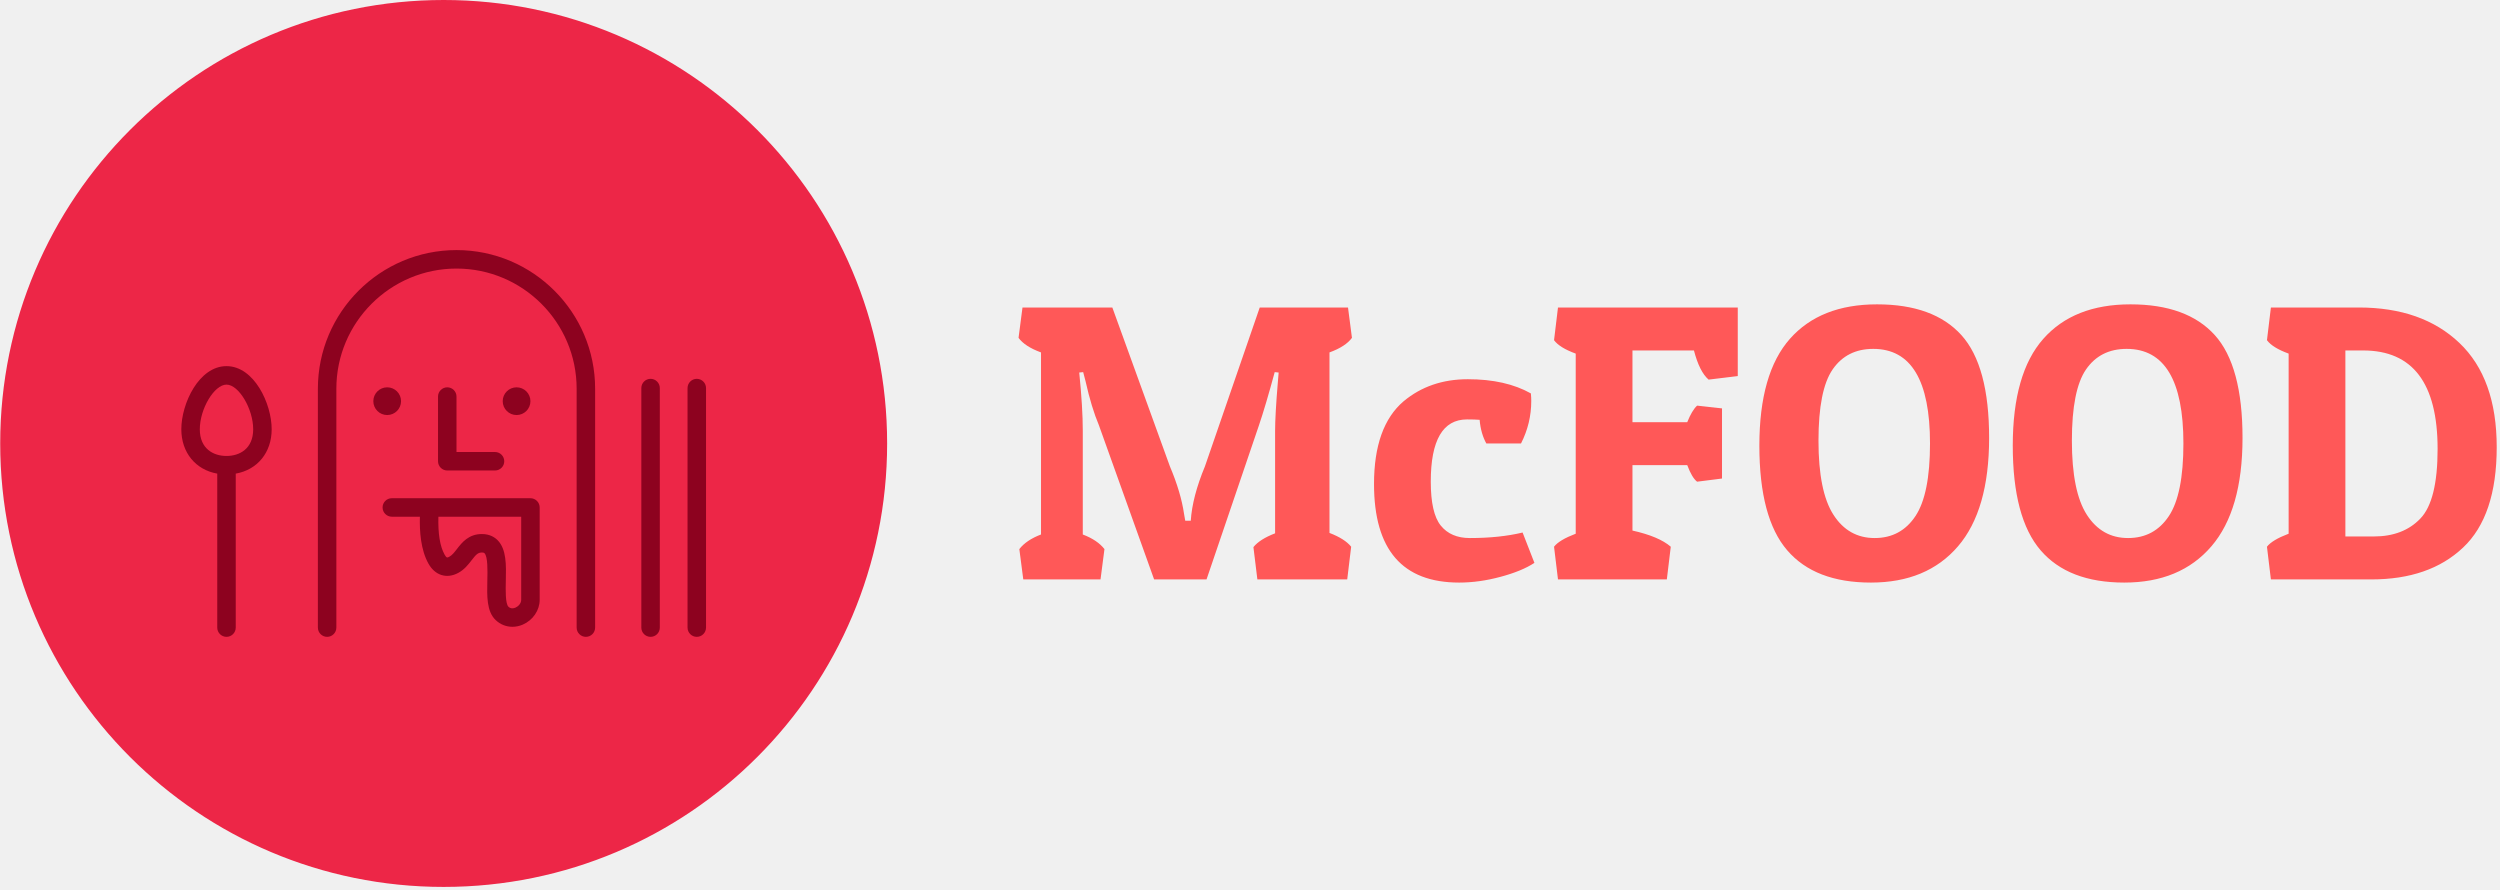
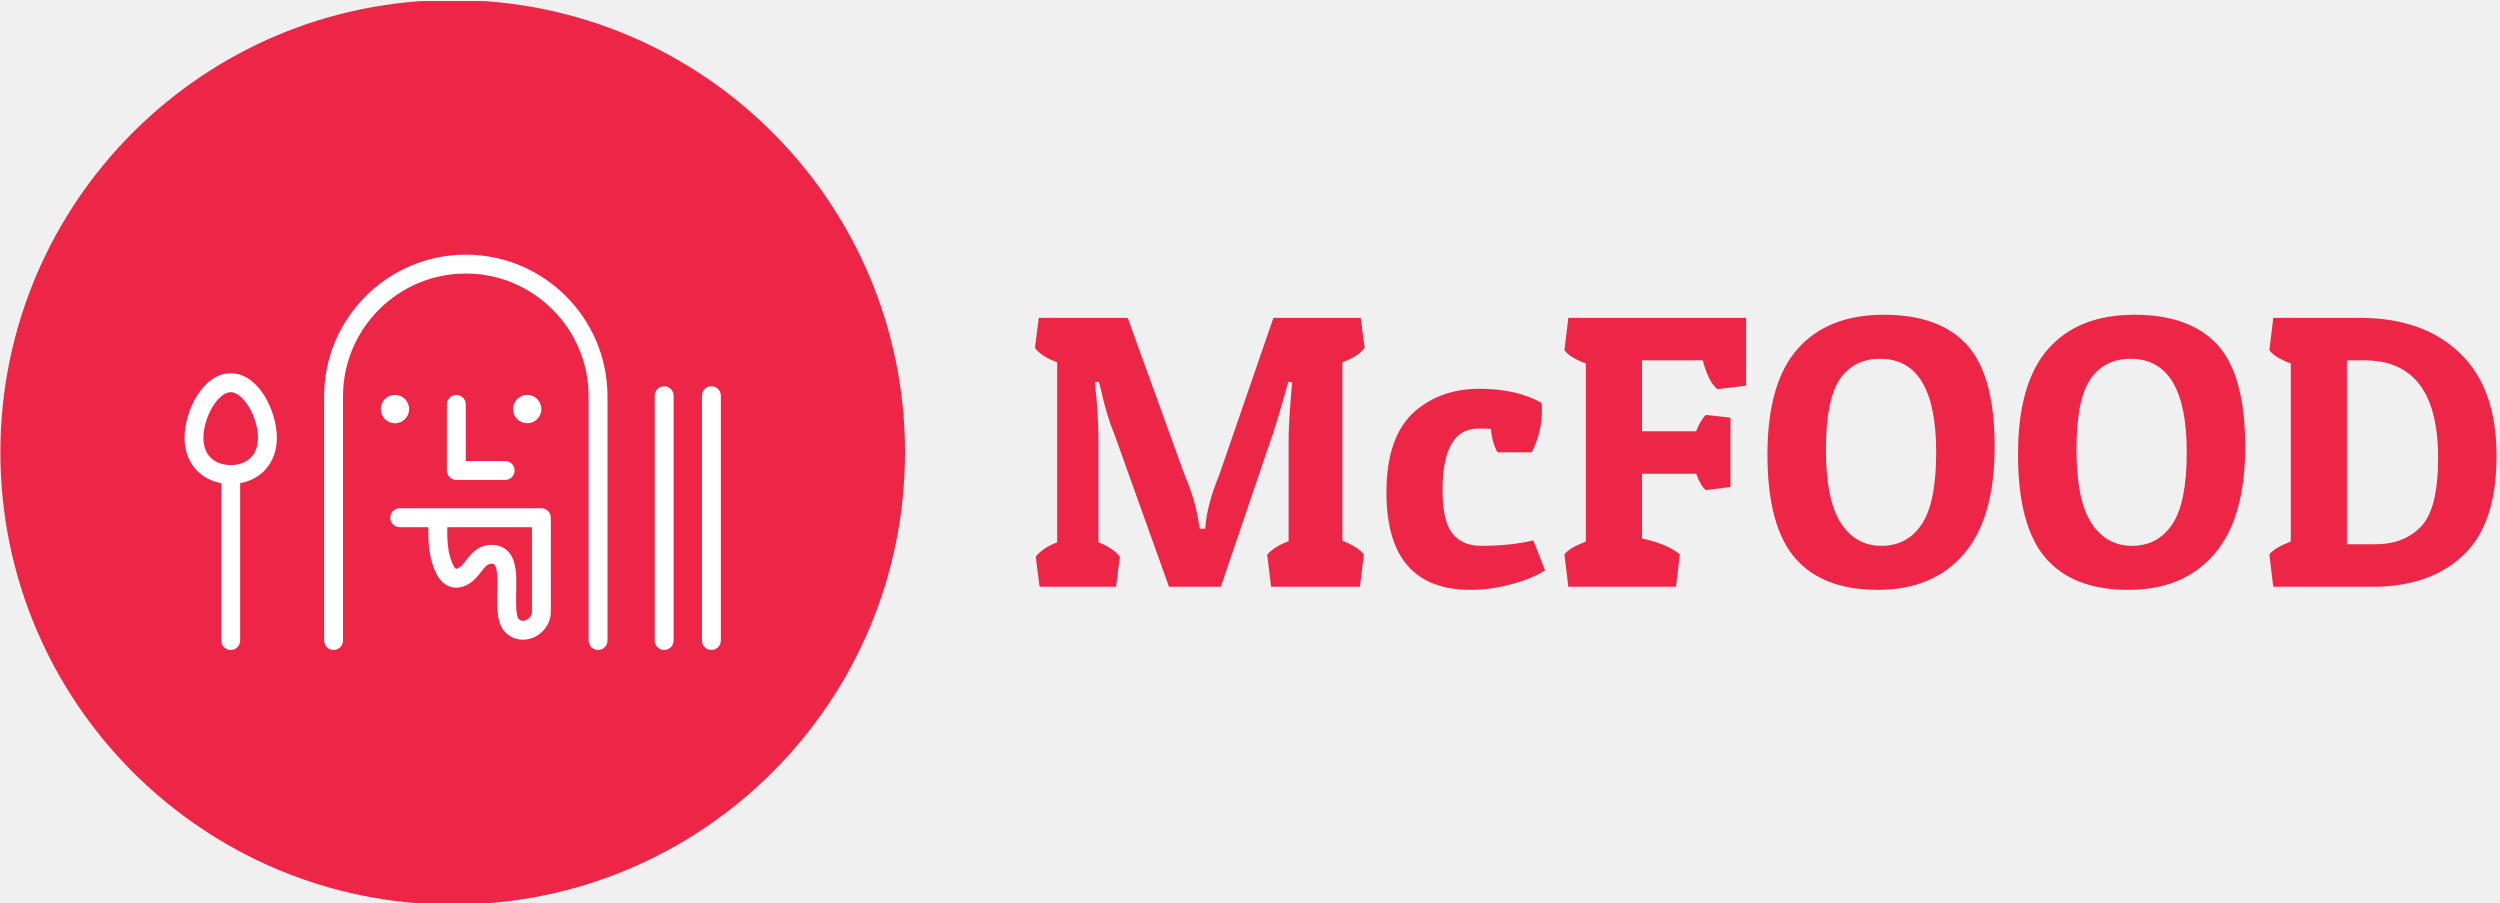
- <svg xmlns="http://www.w3.org/2000/svg" version="1.1" width="2000" height="712" viewBox="0 0 2000 712">
-   <g transform="matrix(1,0,0,1,-1.212121,-1.229707)">
-     <svg viewBox="0 0 396 141" data-background-color="#8d021f" preserveAspectRatio="xMidYMid meet" height="712" width="2000">
-       <g id="tight-bounds" transform="matrix(1,0,0,1,0.24,0.2435235)">
-         <svg viewBox="0 0 395.52 140.513" height="140.513" width="395.52">
+ <svg xmlns="http://www.w3.org/2000/svg" version="1.1" width="2000" height="722" viewBox="0 0 2000 722">
+   <g transform="matrix(1,0,0,1,-1.212121,0.8430271)">
+     <svg viewBox="0 0 396 143" data-background-color="#ffffff" preserveAspectRatio="xMidYMid meet" height="722" width="2000">
+       <g id="tight-bounds" transform="matrix(1,0,0,1,0.24,-0.1669707)">
+         <svg viewBox="0 0 395.52 143.334" height="143.334" width="395.52">
          <g>
-             <svg viewBox="0 0 667.973 237.305" height="140.513" width="395.52">
-               <g transform="matrix(1,0,0,1,272.4531,81.43057)">
+             <svg viewBox="0 0 675.446 244.777" height="143.334" width="395.52">
+               <g transform="matrix(1,0,0,1,279.9259,85.16697)">
                <svg viewBox="0 0 395.52 74.443" height="74.443" width="395.52">
                  <g id="textblocktransform">
                    <svg viewBox="0 0 395.52 74.443" height="74.443" width="395.52" id="textblock">
                      <g>
                        <svg viewBox="0 0 395.52 74.443" height="74.443" width="395.52">
                          <g transform="matrix(1,0,0,1,0,0)">
-                             <svg width="395.52" viewBox="1.5 -34.9 187.54 35.3" height="74.443" data-palette-color="#ff5858">
-                               <path d="M34.05-5.85L34.05-18.85Q34.05-20.85 34.4-25.05L34.4-25.05 34.5-26.25 34-26.3Q32.85-22.05 32-19.55L32-19.55 25.35 0 18.7 0 11.7-19.55Q10.75-21.8 10-25.15L10-25.15 9.7-26.3 9.2-26.25Q9.65-21.8 9.65-18.85L9.65-18.85 9.65-5.7Q11.5-5 12.4-3.85L12.4-3.85 11.9 0 2.1 0 1.6-3.85Q2.5-5 4.35-5.7L4.35-5.7 4.35-28.8Q2.3-29.55 1.5-30.65L1.5-30.65 2-34.5 13.4-34.5 20.7-14.35Q22.1-11.05 22.5-8.3L22.5-8.3 22.65-7.45 23.35-7.45Q23.55-10.5 25.15-14.35L25.15-14.35 32.1-34.5 43.3-34.5 43.8-30.65Q43-29.55 40.95-28.8L40.95-28.8 40.95-5.9Q42.9-5.15 43.7-4.15L43.7-4.15 43.2 0 31.8 0 31.3-4.1Q32.1-5.1 34.05-5.85L34.05-5.85ZM58.4-20.3L58.4-20.3Q53.8-20.3 53.8-12.4L53.8-12.4Q53.8-8.4 55.07-6.83 56.35-5.25 58.75-5.25L58.75-5.25Q62.55-5.25 65.45-5.95L65.45-5.95 66.95-2.1Q65.35-1.05 62.65-0.33 59.95 0.4 57.4 0.4L57.4 0.4Q46.6 0.4 46.6-12.1L46.6-12.1Q46.6-19.4 50.35-22.6L50.35-22.6Q53.7-25.4 58.5-25.4 63.3-25.4 66.5-23.6L66.5-23.6Q66.55-23.1 66.55-22.65L66.55-22.65Q66.55-19.8 65.25-17.25L65.25-17.25 60.85-17.25Q60.15-18.5 60-20.25L60-20.25Q59.4-20.3 58.4-20.3ZM69.94-34.5L92.75-34.5 92.75-25.8 89.05-25.35Q87.89-26.35 87.19-29.05L87.19-29.05 79.39-29.05 79.39-19.95 86.34-19.95Q86.94-21.45 87.59-22.05L87.59-22.05 90.75-21.7 90.75-12.8 87.59-12.4Q86.94-12.9 86.34-14.5L86.34-14.5 79.39-14.5 79.39-6.2Q82.75-5.45 84.25-4.15L84.25-4.15 83.75 0 69.94 0 69.44-4.15Q70.09-5 72.19-5.8L72.19-5.8 72.19-28.65Q70.14-29.4 69.44-30.35L69.44-30.35 69.94-34.5ZM109.64 0.4Q102.54 0.4 99.02-3.7 95.49-7.8 95.49-16.98 95.49-26.15 99.37-30.53 103.24-34.9 110.42-34.9 117.59-34.9 121.12-31 124.64-27.1 124.64-17.95 124.64-8.8 120.69-4.2 116.74 0.4 109.64 0.4ZM104.79-26.65Q102.99-24.05 102.99-17.6 102.99-11.15 104.89-8.2 106.79-5.25 110.12-5.25 113.44-5.25 115.29-8.03 117.14-10.8 117.14-17.25L117.14-17.25Q117.14-29.25 109.94-29.25L109.94-29.25Q106.59-29.25 104.79-26.65ZM141.79 0.4Q134.69 0.4 131.17-3.7 127.64-7.8 127.64-16.98 127.64-26.15 131.52-30.53 135.39-34.9 142.57-34.9 149.74-34.9 153.27-31 156.79-27.1 156.79-17.95 156.79-8.8 152.84-4.2 148.89 0.4 141.79 0.4ZM136.94-26.65Q135.14-24.05 135.14-17.6 135.14-11.15 137.04-8.2 138.94-5.25 142.27-5.25 145.59-5.25 147.44-8.03 149.29-10.8 149.29-17.25L149.29-17.25Q149.29-29.25 142.09-29.25L142.09-29.25Q138.74-29.25 136.94-26.65ZM173.14 0L173.14 0 160.39 0 159.89-4.15Q160.54-5 162.64-5.8L162.64-5.8 162.64-28.65Q160.59-29.4 159.89-30.35L159.89-30.35 160.39-34.5 171.54-34.5Q179.59-34.5 184.31-30 189.04-25.5 189.04-16.78 189.04-8.05 184.76-4.03 180.49 0 173.14 0ZM169.84-29.05L169.84-5.45 173.44-5.45Q177.19-5.45 179.36-7.73 181.54-10 181.54-16.55L181.54-16.55Q181.54-29.05 172.09-29.05L172.09-29.05 169.84-29.05Z" opacity="1" transform="matrix(1,0,0,1,0,0)" fill="#ff5858" class="wordmark-text-0" data-fill-palette-color="primary" id="text-0" />
+                             <svg width="395.52" viewBox="1.5 -34.9 187.54 35.3" height="74.443" data-palette-color="#ed2647">
+                               <g class="wordmark-text-0" data-fill-palette-color="primary" id="text-0">
+                                 <path d="M34.05-5.85L34.05-18.85Q34.05-20.85 34.4-25.05L34.4-25.05 34.5-26.25 34-26.3Q32.85-22.05 32-19.55L32-19.55 25.35 0 18.7 0 11.7-19.55Q10.75-21.8 10-25.15L10-25.15 9.7-26.3 9.2-26.25Q9.65-21.8 9.65-18.85L9.65-18.85 9.65-5.7Q11.5-5 12.4-3.85L12.4-3.85 11.9 0 2.1 0 1.6-3.85Q2.5-5 4.35-5.7L4.35-5.7 4.35-28.8Q2.3-29.55 1.5-30.65L1.5-30.65 2-34.5 13.4-34.5 20.7-14.35Q22.1-11.05 22.5-8.3L22.5-8.3 22.65-7.45 23.35-7.45Q23.55-10.5 25.15-14.35L25.15-14.35 32.1-34.5 43.3-34.5 43.8-30.65Q43-29.55 40.95-28.8L40.95-28.8 40.95-5.9Q42.9-5.15 43.7-4.15L43.7-4.15 43.2 0 31.8 0 31.3-4.1Q32.1-5.1 34.05-5.85L34.05-5.85ZM58.4-20.3L58.4-20.3Q53.8-20.3 53.8-12.4L53.8-12.4Q53.8-8.4 55.07-6.83 56.35-5.25 58.75-5.25L58.75-5.25Q62.55-5.25 65.45-5.95L65.45-5.95 66.95-2.1Q65.35-1.05 62.65-0.33 59.95 0.4 57.4 0.4L57.4 0.4Q46.6 0.4 46.6-12.1L46.6-12.1Q46.6-19.4 50.35-22.6L50.35-22.6Q53.7-25.4 58.5-25.4 63.3-25.4 66.5-23.6L66.5-23.6Q66.55-23.1 66.55-22.65L66.55-22.65Q66.55-19.8 65.25-17.25L65.25-17.25 60.85-17.25Q60.15-18.5 60-20.25L60-20.25Q59.4-20.3 58.4-20.3ZM69.94-34.5L92.75-34.5 92.75-25.8 89.05-25.35Q87.89-26.35 87.19-29.05L87.19-29.05 79.39-29.05 79.39-19.95 86.34-19.95Q86.94-21.45 87.59-22.05L87.59-22.05 90.75-21.7 90.75-12.8 87.59-12.4Q86.94-12.9 86.34-14.5L86.34-14.5 79.39-14.5 79.39-6.2Q82.75-5.45 84.25-4.15L84.25-4.15 83.75 0 69.94 0 69.44-4.15Q70.09-5 72.19-5.8L72.19-5.8 72.19-28.65Q70.14-29.4 69.44-30.35L69.44-30.35 69.94-34.5ZM109.64 0.4Q102.54 0.4 99.02-3.7 95.49-7.8 95.49-16.98 95.49-26.15 99.37-30.53 103.24-34.9 110.42-34.9 117.59-34.9 121.12-31 124.64-27.1 124.64-17.95 124.64-8.8 120.69-4.2 116.74 0.4 109.64 0.4ZM104.79-26.65Q102.99-24.05 102.99-17.6 102.99-11.15 104.89-8.2 106.79-5.25 110.12-5.25 113.44-5.25 115.29-8.03 117.14-10.8 117.14-17.25L117.14-17.25Q117.14-29.25 109.94-29.25L109.94-29.25Q106.59-29.25 104.79-26.65ZM141.79 0.4Q134.69 0.4 131.17-3.7 127.64-7.8 127.64-16.98 127.64-26.15 131.52-30.53 135.39-34.9 142.57-34.9 149.74-34.9 153.27-31 156.79-27.1 156.79-17.95 156.79-8.8 152.84-4.2 148.89 0.4 141.79 0.4ZM136.94-26.65Q135.14-24.05 135.14-17.6 135.14-11.15 137.04-8.2 138.94-5.25 142.27-5.25 145.59-5.25 147.44-8.03 149.29-10.8 149.29-17.25L149.29-17.25Q149.29-29.25 142.09-29.25L142.09-29.25Q138.74-29.25 136.94-26.65ZM173.14 0L173.14 0 160.39 0 159.89-4.15Q160.54-5 162.64-5.8L162.64-5.8 162.64-28.65Q160.59-29.4 159.89-30.35L159.89-30.35 160.39-34.5 171.54-34.5Q179.59-34.5 184.31-30 189.04-25.5 189.04-16.78 189.04-8.05 184.76-4.03 180.49 0 173.14 0ZM169.84-29.05L169.84-5.45 173.44-5.45Q177.19-5.45 179.36-7.73 181.54-10 181.54-16.55L181.54-16.55Q181.54-29.05 172.09-29.05L172.09-29.05 169.84-29.05Z" fill="#ed2647" data-fill-palette-color="primary" />
+                               </g>
                            </svg>
                          </g>
                        </svg>
                      </g>
                    </svg>
                  </g>
                </svg>
              </g>
              <g>
-                 <svg viewBox="0 0 237.305 237.305" height="237.305" width="237.305">
+                 <svg viewBox="0 0 244.777 244.777" height="244.777" width="244.777">
                  <g>
                    <svg />
                  </g>
                  <g id="icon-0">
-                     <svg viewBox="0 0 237.305 237.305" height="237.305" width="237.305">
+                     <svg viewBox="0 0 244.777 244.777" height="244.777" width="244.777">
                      <g>
-                         <path d="M0 118.652c0-65.53 53.122-118.652 118.652-118.652 65.53 0 118.652 53.122 118.653 118.652 0 65.53-53.122 118.652-118.653 118.653-65.53 0-118.652-53.122-118.652-118.653zM118.652 230.591c61.822 0 111.939-50.117 111.939-111.939 0-61.822-50.117-111.939-111.939-111.939-61.822 0-111.939 50.117-111.939 111.939 0 61.822 50.117 111.939 111.939 111.939z" data-fill-palette-color="accent" fill="#ed2647" stroke="transparent" />
-                         <ellipse rx="117.466" ry="117.466" cx="118.652" cy="118.652" fill="#ed2647" stroke="transparent" stroke-width="0" fill-opacity="1" data-fill-palette-color="accent" />
+                         <path d="M0 122.389c0-67.593 54.795-122.389 122.389-122.389 67.593 0 122.389 54.795 122.388 122.389 0 67.593-54.795 122.389-122.388 122.388-67.593 0-122.389-54.795-122.389-122.388zM122.389 238.064c63.886 0 115.675-51.79 115.675-115.675 0-63.886-51.79-115.675-115.675-115.676-63.886 0-115.675 51.79-115.676 115.676 0 63.886 51.79 115.675 115.676 115.675z" data-fill-palette-color="accent" fill="#ed2647" stroke="transparent" />
+                         <ellipse rx="121.165" ry="121.165" cx="122.389" cy="122.389" fill="#ed2647" stroke="transparent" stroke-width="0" fill-opacity="1" data-fill-palette-color="accent" />
                      </g>
-                       <g transform="matrix(1,0,0,1,48.45717,66.91177)">
-                         <svg viewBox="0 0 140.39 103.481" height="103.481" width="140.39">
+                       <g transform="matrix(1,0,0,1,49.82716,68.90389)">
+                         <svg viewBox="0 0 145.123 106.97" height="106.97" width="145.123">
                          <g>
-                             <svg version="1.0" x="0" y="0" viewBox="21.224 28.15 56.776 41.85" enable-background="new 0 0 100 100" xml:space="preserve" height="103.481" width="140.39" class="icon-cg-0" data-fill-palette-color="quaternary" id="cg-0">
-                               <g fill="#8d021f" data-fill-palette-color="quaternary">
-                                 <g fill="#8d021f" data-fill-palette-color="quaternary">
-                                   <path d="M26.112 40.707c-2.984 0-4.888 4.047-4.888 6.833 0 2.531 1.556 4.388 3.888 4.799V69c0 0.552 0.448 1 1 1s1-0.448 1-1V52.339C29.444 51.927 31 50.07 31 47.54 31 44.754 29.096 40.707 26.112 40.707zM26.112 50.428c-1.396 0-2.888-0.759-2.888-2.888 0-2.213 1.565-4.833 2.888-4.833S29 45.327 29 47.54C29 49.669 27.508 50.428 26.112 50.428z" fill="#8d021f" data-fill-palette-color="quaternary" />
-                                   <path d="M72 42.081c-0.552 0-1 0.448-1 1V69c0 0.552 0.448 1 1 1s1-0.448 1-1V43.081C73 42.529 72.552 42.081 72 42.081z" fill="#8d021f" data-fill-palette-color="quaternary" />
-                                   <path d="M77 42.081c-0.552 0-1 0.448-1 1V69c0 0.552 0.448 1 1 1s1-0.448 1-1V43.081C78 42.529 77.552 42.081 77 42.081z" fill="#8d021f" data-fill-palette-color="quaternary" />
-                                   <path d="M51 28.15c-8.271 0-15 6.729-15 15V69c0 0.552 0.448 1 1 1s1-0.448 1-1V43.15c0-7.168 5.832-13 13-13s13 5.832 13 13V69c0 0.552 0.448 1 1 1s1-0.448 1-1V43.15C66 34.879 59.271 28.15 51 28.15z" fill="#8d021f" data-fill-palette-color="quaternary" />
-                                   <path d="M50 43c-0.552 0-1 0.448-1 1v7c0 0.552 0.448 1 1 1h5.167c0.552 0 1-0.448 1-1s-0.448-1-1-1H51v-6C51 43.448 50.552 43 50 43z" fill="#8d021f" data-fill-palette-color="quaternary" />
-                                   <path d="M59 55H44c-0.552 0-1 0.448-1 1s0.448 1 1 1h3.038c-0.041 1.61 0.09 3.564 0.917 5.06 0.713 1.292 1.979 1.694 3.227 1.025 0.67-0.36 1.083-0.896 1.448-1.368C53.112 61.093 53.319 60.875 53.75 60.875c0.205 0 0.257 0.054 0.28 0.077 0.367 0.376 0.331 1.906 0.307 2.919-0.041 1.741-0.08 3.385 0.907 4.32 0.501 0.475 1.142 0.722 1.806 0.722 0.371 0 0.75-0.077 1.116-0.234C59.263 68.207 60 67.13 60 66V56C60 55.448 59.552 55 59 55zM58 66c0 0.394-0.324 0.712-0.624 0.841-0.204 0.088-0.5 0.141-0.756-0.101-0.341-0.324-0.306-1.827-0.283-2.823 0.039-1.664 0.079-3.385-0.877-4.363C55.158 59.244 54.615 58.875 53.75 58.875c-1.451 0-2.174 0.936-2.702 1.62-0.278 0.359-0.518 0.67-0.813 0.828-0.233 0.125-0.311 0.166-0.529-0.23C49.212 60.2 48.993 58.855 49.041 57H58V66z" fill="#8d021f" data-fill-palette-color="quaternary" />
-                                   <circle cx="43.5" cy="44.5" r="1.5" fill="#8d021f" data-fill-palette-color="quaternary" />
-                                   <circle cx="57.5" cy="44.5" r="1.5" fill="#8d021f" data-fill-palette-color="quaternary" />
+                             <svg version="1.0" x="0" y="0" viewBox="21.224 28.15 56.776 41.85" enable-background="new 0 0 100 100" xml:space="preserve" height="106.97" width="145.123" class="icon-cg-0" data-fill-palette-color="quaternary" id="cg-0">
+                               <g fill="#ffffff" data-fill-palette-color="quaternary">
+                                 <g fill="#ffffff" data-fill-palette-color="quaternary">
+                                   <path d="M26.112 40.707c-2.984 0-4.888 4.047-4.888 6.833 0 2.531 1.556 4.388 3.888 4.799V69c0 0.552 0.448 1 1 1s1-0.448 1-1V52.339C29.444 51.927 31 50.07 31 47.54 31 44.754 29.096 40.707 26.112 40.707zM26.112 50.428c-1.396 0-2.888-0.759-2.888-2.888 0-2.213 1.565-4.833 2.888-4.833S29 45.327 29 47.54C29 49.669 27.508 50.428 26.112 50.428z" fill="#ffffff" data-fill-palette-color="quaternary" />
+                                   <path d="M72 42.081c-0.552 0-1 0.448-1 1V69c0 0.552 0.448 1 1 1s1-0.448 1-1V43.081C73 42.529 72.552 42.081 72 42.081z" fill="#ffffff" data-fill-palette-color="quaternary" />
+                                   <path d="M77 42.081c-0.552 0-1 0.448-1 1V69c0 0.552 0.448 1 1 1s1-0.448 1-1V43.081C78 42.529 77.552 42.081 77 42.081z" fill="#ffffff" data-fill-palette-color="quaternary" />
+                                   <path d="M51 28.15c-8.271 0-15 6.729-15 15V69c0 0.552 0.448 1 1 1s1-0.448 1-1V43.15c0-7.168 5.832-13 13-13s13 5.832 13 13V69c0 0.552 0.448 1 1 1s1-0.448 1-1V43.15C66 34.879 59.271 28.15 51 28.15z" fill="#ffffff" data-fill-palette-color="quaternary" />
+                                   <path d="M50 43c-0.552 0-1 0.448-1 1v7c0 0.552 0.448 1 1 1h5.167c0.552 0 1-0.448 1-1s-0.448-1-1-1H51v-6C51 43.448 50.552 43 50 43z" fill="#ffffff" data-fill-palette-color="quaternary" />
+                                   <path d="M59 55H44c-0.552 0-1 0.448-1 1s0.448 1 1 1h3.038c-0.041 1.61 0.09 3.564 0.917 5.06 0.713 1.292 1.979 1.694 3.227 1.025 0.67-0.36 1.083-0.896 1.448-1.368C53.112 61.093 53.319 60.875 53.75 60.875c0.205 0 0.257 0.054 0.28 0.077 0.367 0.376 0.331 1.906 0.307 2.919-0.041 1.741-0.08 3.385 0.907 4.32 0.501 0.475 1.142 0.722 1.806 0.722 0.371 0 0.75-0.077 1.116-0.234C59.263 68.207 60 67.13 60 66V56C60 55.448 59.552 55 59 55zM58 66c0 0.394-0.324 0.712-0.624 0.841-0.204 0.088-0.5 0.141-0.756-0.101-0.341-0.324-0.306-1.827-0.283-2.823 0.039-1.664 0.079-3.385-0.877-4.363C55.158 59.244 54.615 58.875 53.75 58.875c-1.451 0-2.174 0.936-2.702 1.62-0.278 0.359-0.518 0.67-0.813 0.828-0.233 0.125-0.311 0.166-0.529-0.23C49.212 60.2 48.993 58.855 49.041 57H58V66z" fill="#ffffff" data-fill-palette-color="quaternary" />
+                                   <circle cx="43.5" cy="44.5" r="1.5" fill="#ffffff" data-fill-palette-color="quaternary" />
+                                   <circle cx="57.5" cy="44.5" r="1.5" fill="#ffffff" data-fill-palette-color="quaternary" />
                                </g>
                              </g>
                            </svg>
                          </g>
                        </svg>
                      </g>
                    </svg>
                  </g>
                </svg>
              </g>
            </svg>
          </g>
          <defs />
        </svg>
-         <rect width="395.52" height="140.513" fill="none" stroke="none" visibility="hidden" />
+         <rect width="395.52" height="143.334" fill="none" stroke="none" visibility="hidden" />
      </g>
    </svg>
  </g>
</svg>
